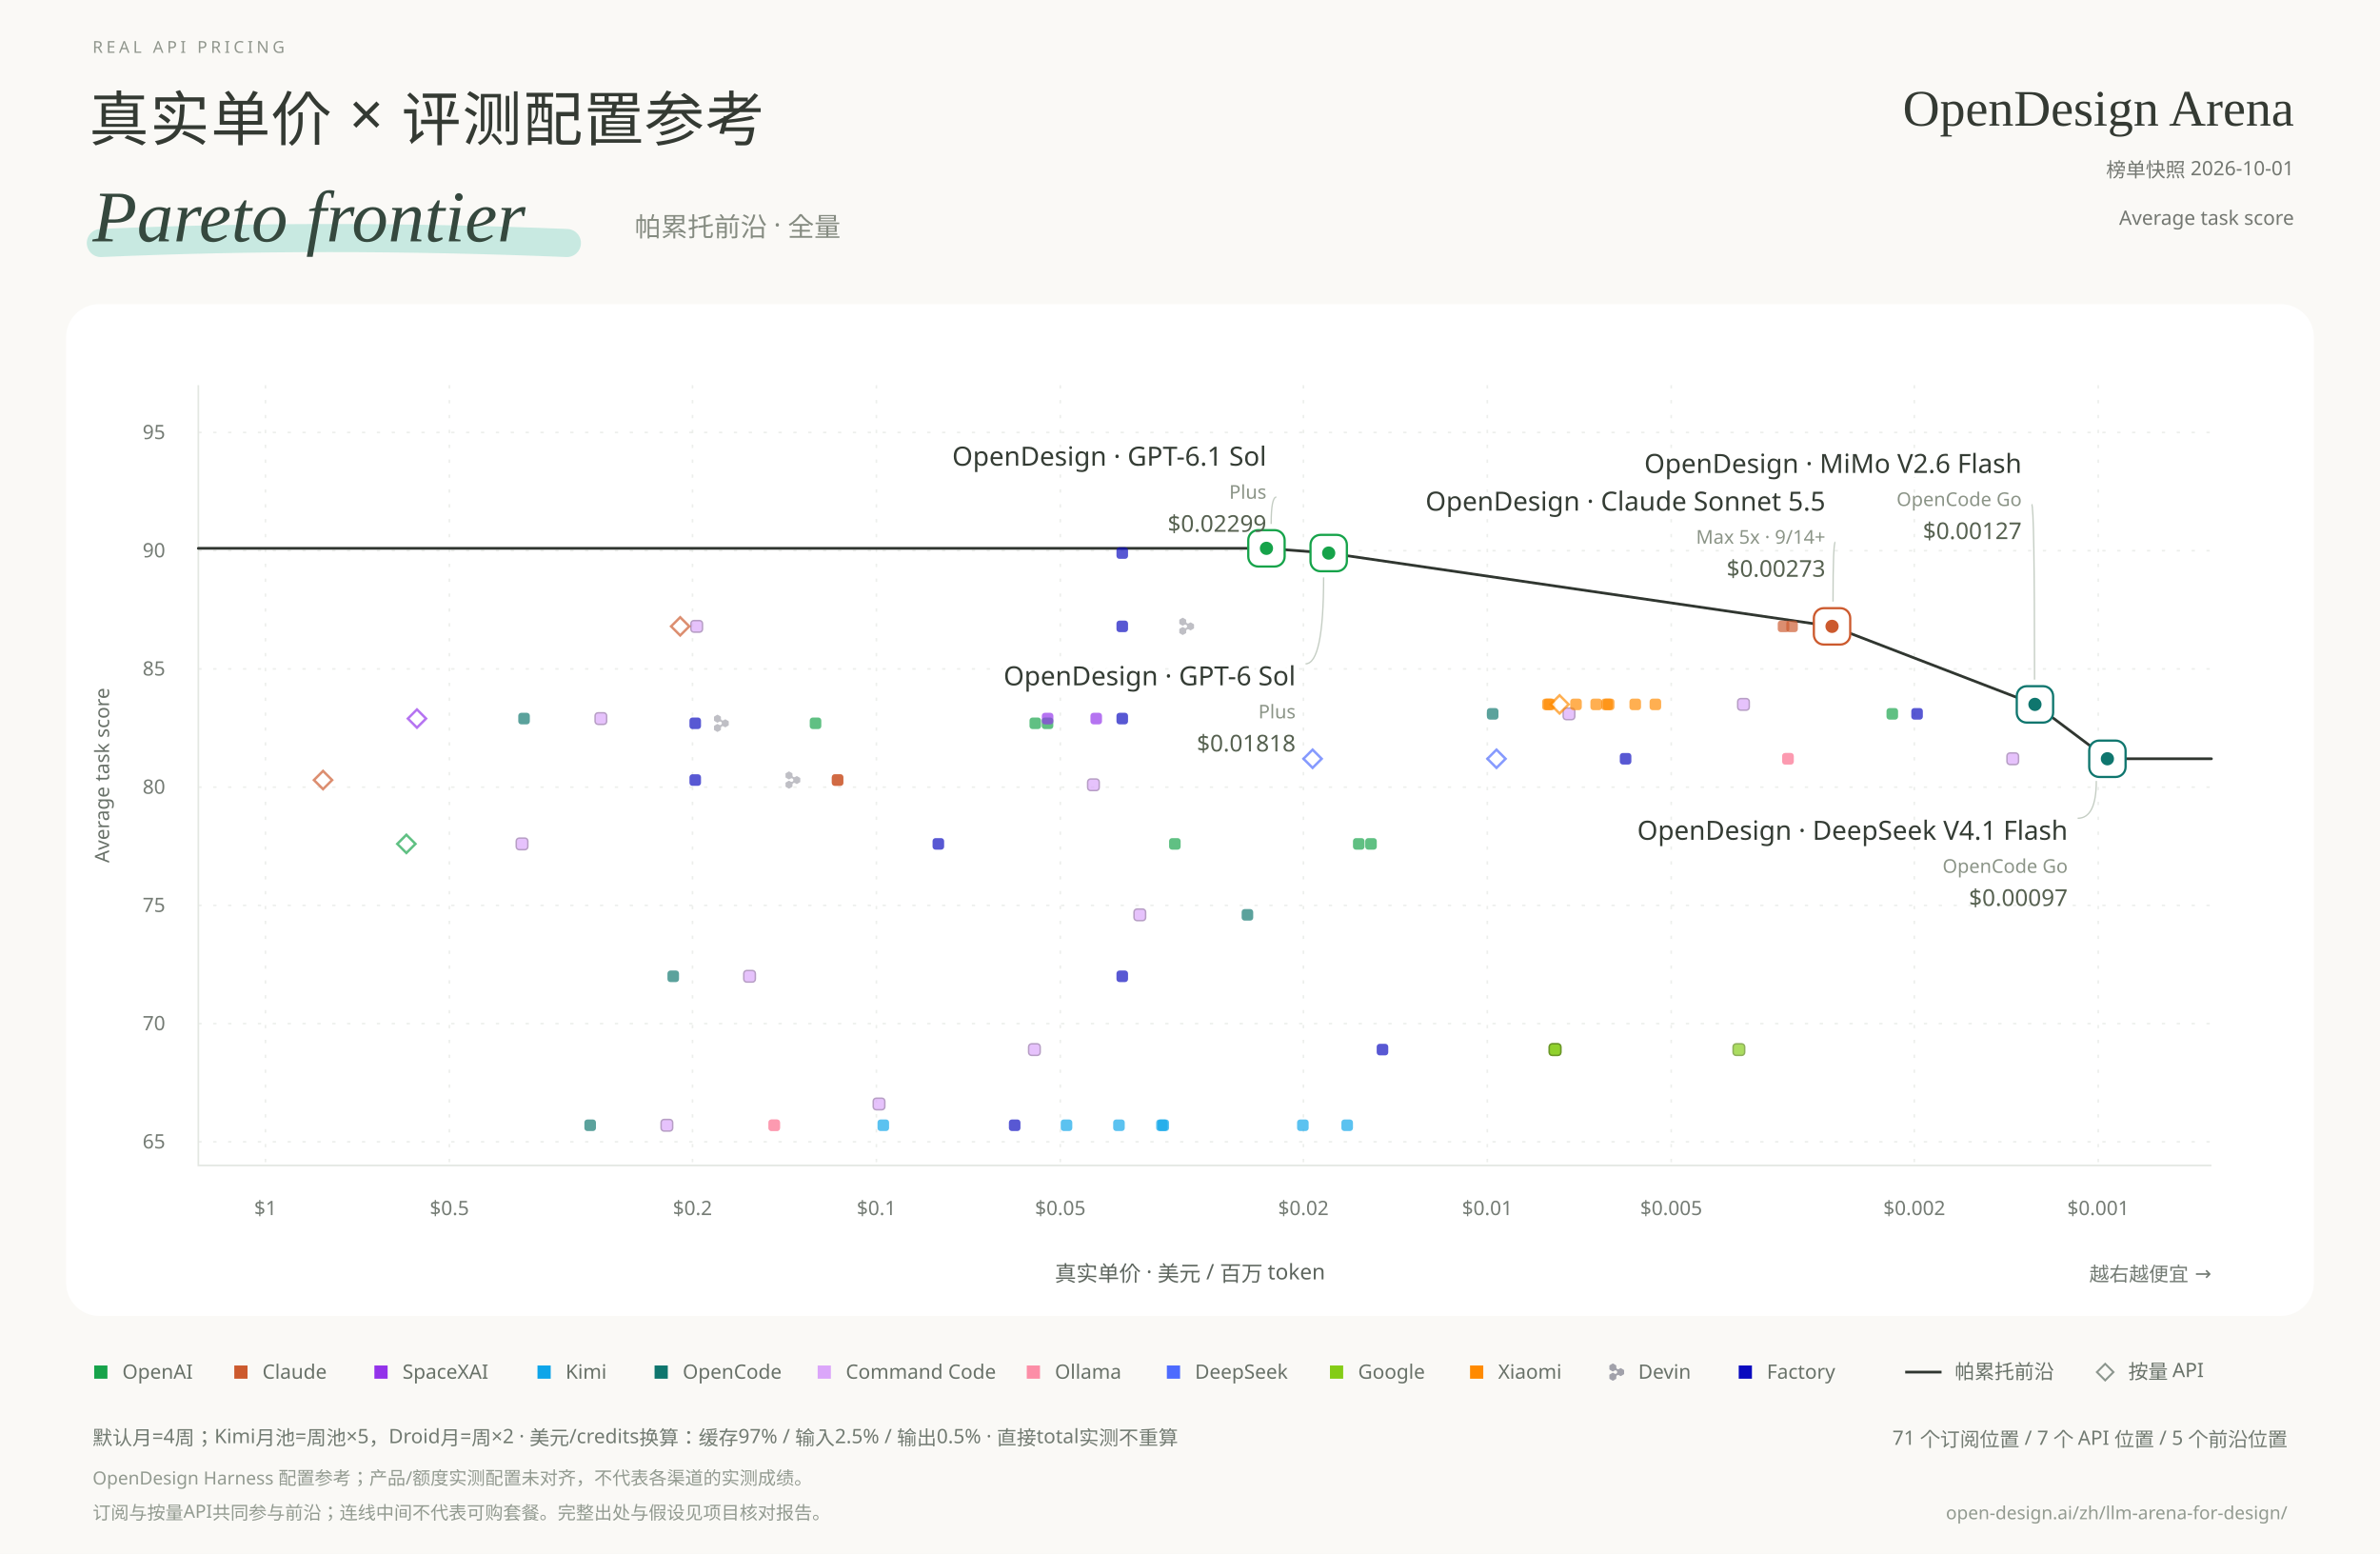
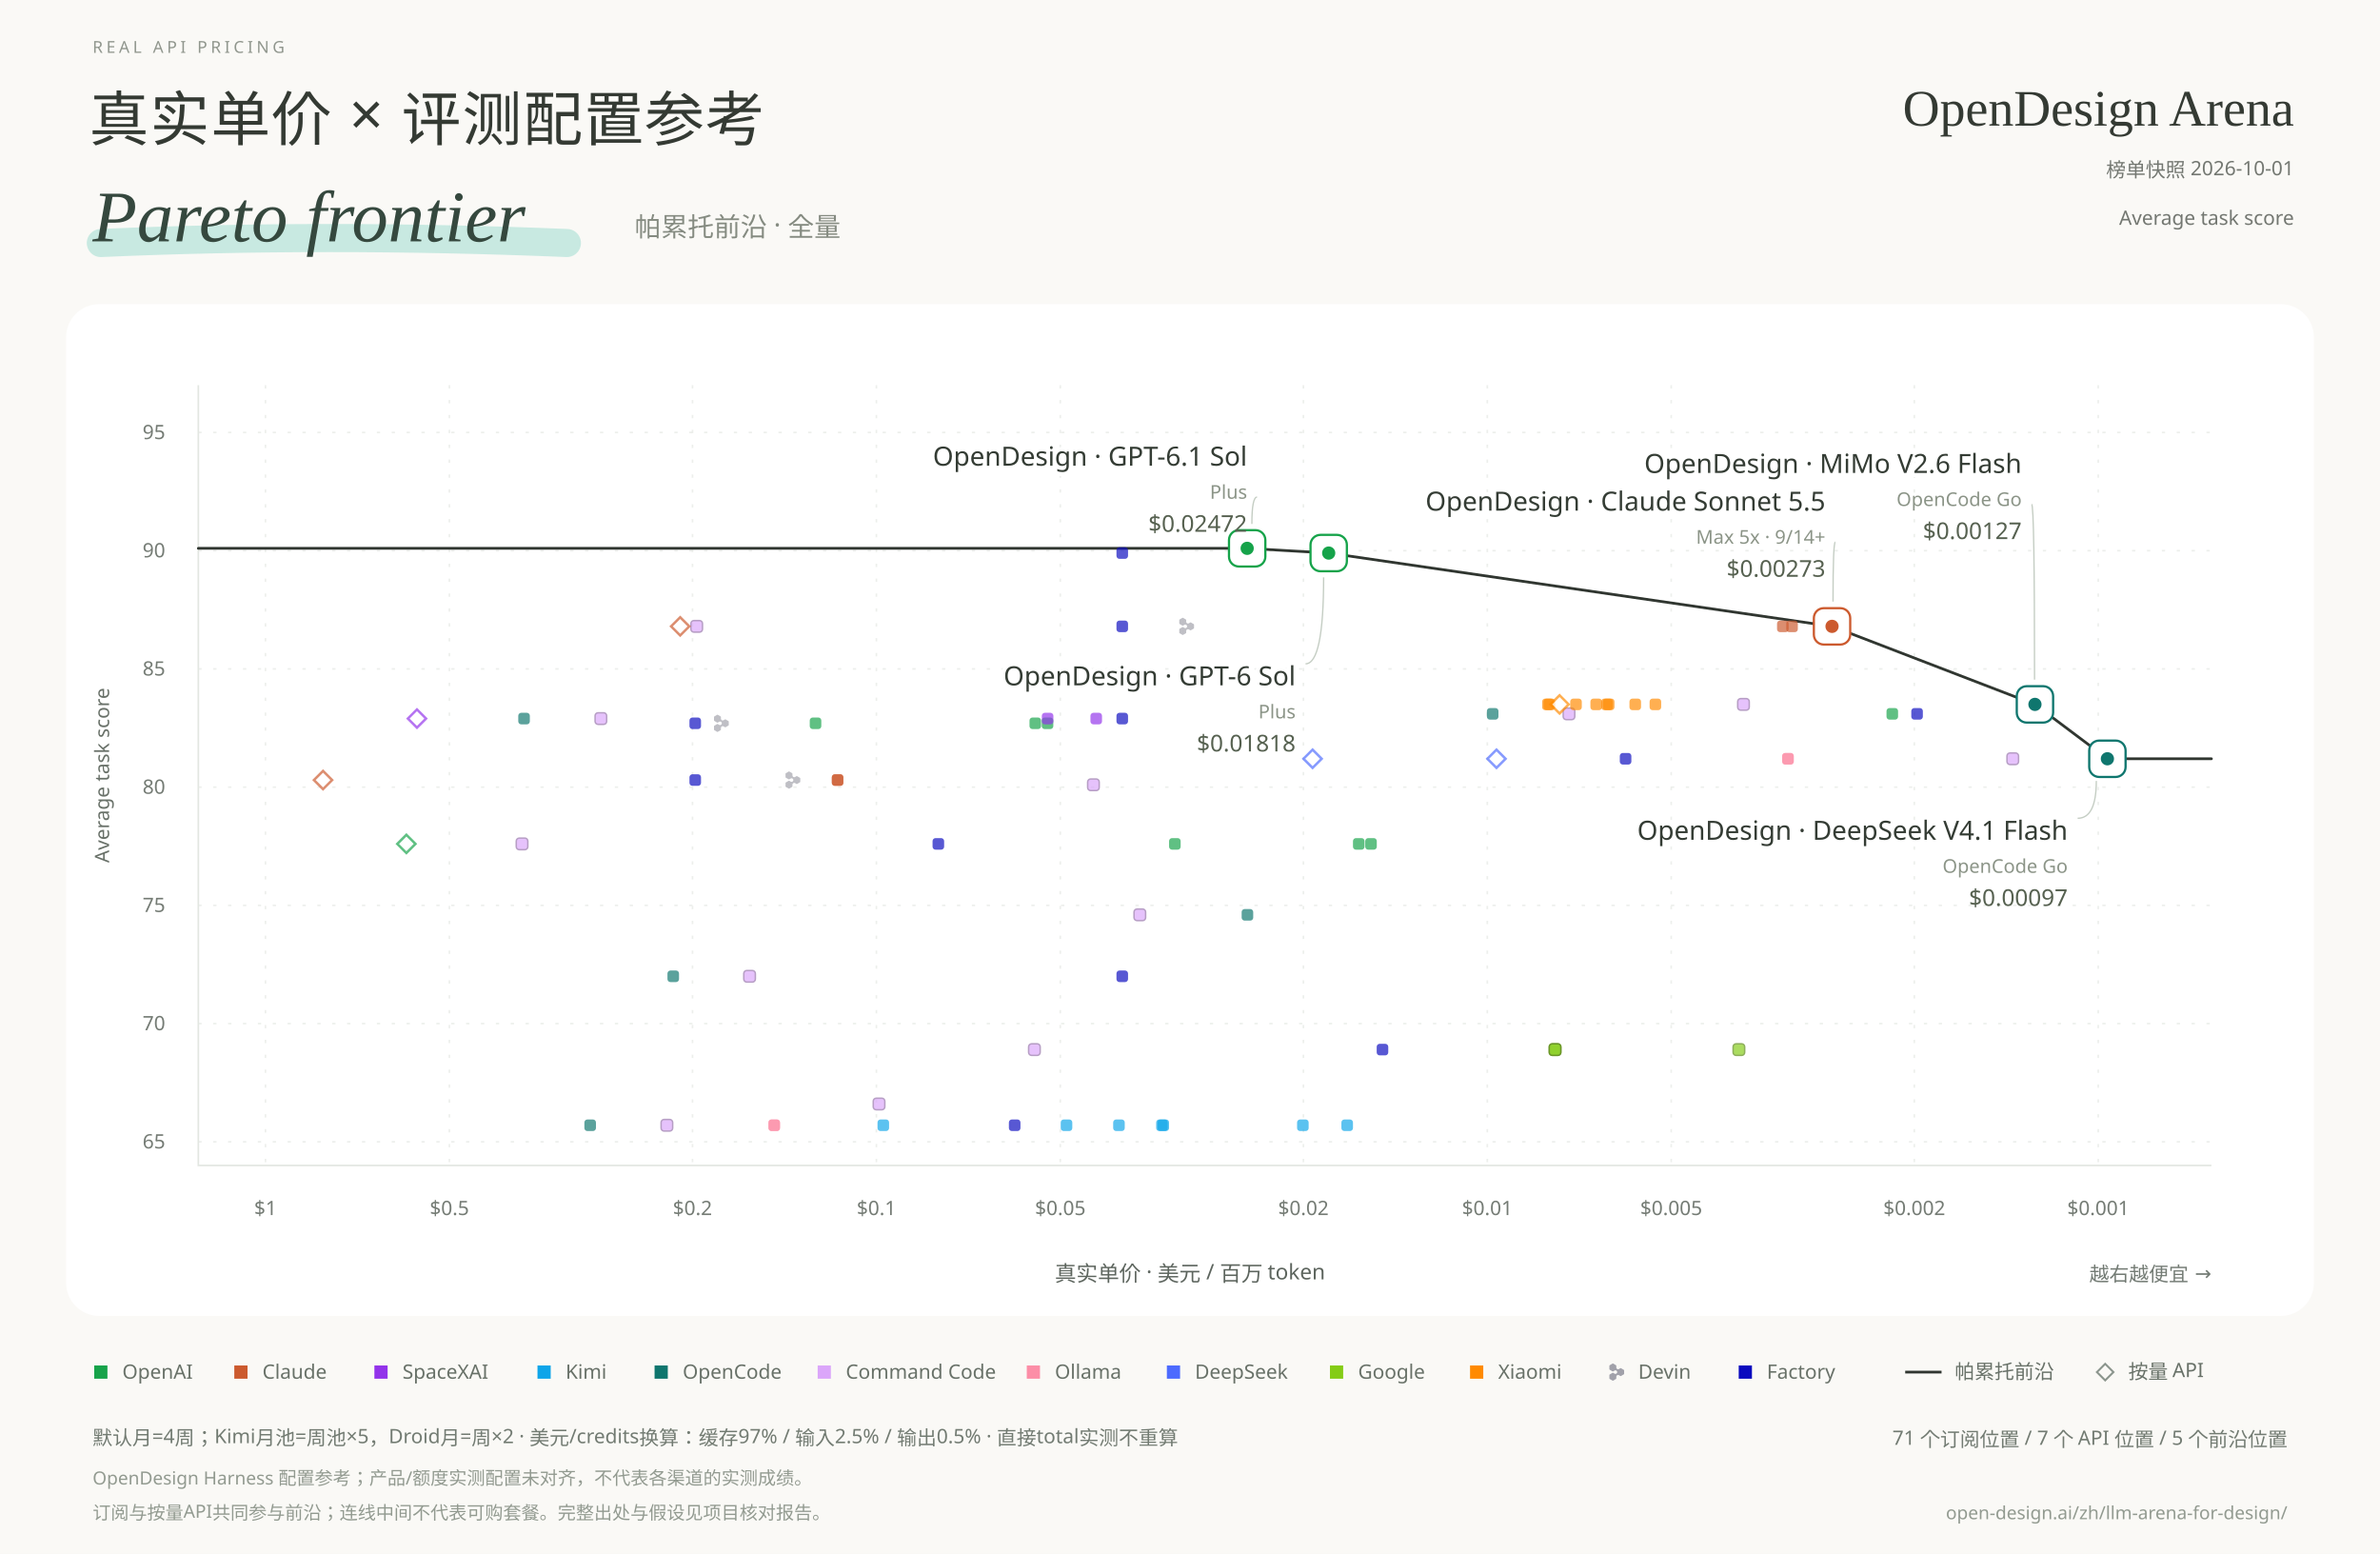
<svg xmlns="http://www.w3.org/2000/svg" width="1440" height="940" viewBox="0 0 1440 940" role="img" aria-labelledby="title desc">
  <style>text{font-family:"Microsoft YaHei","Segoe UI",sans-serif} .serif{font-family:"Times New Roman",serif} .number{font-family:"Segoe UI",sans-serif;font-variant-numeric:tabular-nums} .label-name{paint-order:stroke;stroke:#fff;stroke-width:5px;stroke-linejoin:round} .point:hover{opacity:1}</style>
  <rect width="1440" height="940" fill="#FAF9F6" />
  <text x="56.000" y="32.000" font-size="10" fill="#90968D" text-anchor="start" font-weight="400" letter-spacing="2.1">REAL API PRICING</text>
  <text x="54.000" y="85.000" font-size="36" fill="#343A33" text-anchor="start" font-weight="300" letter-spacing=".8">真实单价 × 评测配置参考</text>
  <path d="M61 147 Q197 141 343 147" stroke="#9FDDD0" stroke-width="17" stroke-linecap="round" opacity=".55" fill="none" />
  <text x="56.000" y="146.000" font-size="44" fill="#35483E" text-anchor="start" font-weight="400" class="serif" font-style="italic">Pareto frontier</text>
  <text x="384.000" y="143.000" font-size="16" fill="#858B81" text-anchor="start" font-weight="300">帕累托前沿 · 全量</text>
  <text x="1388.000" y="76.000" font-size="31" fill="#343A33" text-anchor="end" font-weight="400" class="serif">OpenDesign Arena</text>
  <text x="1388.000" y="107.000" font-size="12" fill="#737771" text-anchor="end" font-weight="400">榜单快照  2026-10-01</text>
  <text x="1388.000" y="136.000" font-size="12" fill="#737771" text-anchor="end" font-weight="400">Average task score</text>
  <rect x="40" y="184" width="1360" height="612" rx="20" fill="#FFFFFF" />
  <path d="M1269.513 233V705" stroke="#E8EBE7" stroke-dasharray="2 7" opacity=".8" />
  <text x="1269.513" y="735.000" font-size="12" fill="#747B74" text-anchor="middle" font-weight="400" class="number">$0.001</text>
  <path d="M1158.244 233V705" stroke="#E8EBE7" stroke-dasharray="2 7" opacity=".8" />
  <text x="1158.244" y="735.000" font-size="12" fill="#747B74" text-anchor="middle" font-weight="400" class="number">$0.002</text>
  <path d="M1011.154 233V705" stroke="#E8EBE7" stroke-dasharray="2 7" opacity=".8" />
  <text x="1011.154" y="735.000" font-size="12" fill="#747B74" text-anchor="middle" font-weight="400" class="number">$0.005</text>
  <path d="M899.885 233V705" stroke="#E8EBE7" stroke-dasharray="2 7" opacity=".8" />
  <text x="899.885" y="735.000" font-size="12" fill="#747B74" text-anchor="middle" font-weight="400" class="number">$0.01</text>
  <path d="M788.615 233V705" stroke="#E8EBE7" stroke-dasharray="2 7" opacity=".8" />
  <text x="788.615" y="735.000" font-size="12" fill="#747B74" text-anchor="middle" font-weight="400" class="number">$0.02</text>
  <path d="M641.526 233V705" stroke="#E8EBE7" stroke-dasharray="2 7" opacity=".8" />
  <text x="641.526" y="735.000" font-size="12" fill="#747B74" text-anchor="middle" font-weight="400" class="number">$0.05</text>
  <path d="M530.256 233V705" stroke="#E8EBE7" stroke-dasharray="2 7" opacity=".8" />
  <text x="530.256" y="735.000" font-size="12" fill="#747B74" text-anchor="middle" font-weight="400" class="number">$0.1</text>
  <path d="M418.987 233V705" stroke="#E8EBE7" stroke-dasharray="2 7" opacity=".8" />
  <text x="418.987" y="735.000" font-size="12" fill="#747B74" text-anchor="middle" font-weight="400" class="number">$0.2</text>
  <path d="M271.897 233V705" stroke="#E8EBE7" stroke-dasharray="2 7" opacity=".8" />
  <text x="271.897" y="735.000" font-size="12" fill="#747B74" text-anchor="middle" font-weight="400" class="number">$0.5</text>
  <path d="M160.628 233V705" stroke="#E8EBE7" stroke-dasharray="2 7" opacity=".8" />
  <text x="160.628" y="735.000" font-size="12" fill="#747B74" text-anchor="middle" font-weight="400" class="number">$1</text>
  <path d="M120 690.697H1338" stroke="#E8EBE7" stroke-dasharray="2 7" opacity=".8" />
  <text x="100.000" y="694.697" font-size="12" fill="#747B74" text-anchor="end" font-weight="400" class="number">65</text>
  <path d="M120 619.182H1338" stroke="#E8EBE7" stroke-dasharray="2 7" opacity=".8" />
  <text x="100.000" y="623.182" font-size="12" fill="#747B74" text-anchor="end" font-weight="400" class="number">70</text>
  <path d="M120 547.667H1338" stroke="#E8EBE7" stroke-dasharray="2 7" opacity=".8" />
  <text x="100.000" y="551.667" font-size="12" fill="#747B74" text-anchor="end" font-weight="400" class="number">75</text>
  <path d="M120 476.152H1338" stroke="#E8EBE7" stroke-dasharray="2 7" opacity=".8" />
  <text x="100.000" y="480.152" font-size="12" fill="#747B74" text-anchor="end" font-weight="400" class="number">80</text>
  <path d="M120 404.636H1338" stroke="#E8EBE7" stroke-dasharray="2 7" opacity=".8" />
  <text x="100.000" y="408.636" font-size="12" fill="#747B74" text-anchor="end" font-weight="400" class="number">85</text>
  <path d="M120 333.121H1338" stroke="#E8EBE7" stroke-dasharray="2 7" opacity=".8" />
  <text x="100.000" y="337.121" font-size="12" fill="#747B74" text-anchor="end" font-weight="400" class="number">90</text>
  <path d="M120 261.606H1338" stroke="#E8EBE7" stroke-dasharray="2 7" opacity=".8" />
  <text x="100.000" y="265.606" font-size="12" fill="#747B74" text-anchor="end" font-weight="400" class="number">95</text>
  <path d="M120 233V705H1338" fill="none" stroke="#E3E7E2" />
  <text x="66.000" y="469.000" font-size="12" fill="#697169" text-anchor="middle" font-weight="400" transform="rotate(-90 66 469.0)">Average task score</text>
  <text x="720.000" y="775.000" font-size="13" fill="#5D655E" text-anchor="middle" font-weight="400">真实单价 · 美元 / 百万 token</text>
  <text x="1338.000" y="775.000" font-size="12" fill="#737B74" text-anchor="end" font-weight="400">越右越便宜 →</text>
-   <path id="frontier" d="M120.000,331.691 L766.260,331.691 L803.915,334.552 L1108.461,378.891 L1231.230,426.091 L1275.066,458.988 L1338.000,458.988" fill="none" stroke="#303630" stroke-width="1.65" stroke-linecap="round" stroke-linejoin="round" />
+   <path id="frontier" d="M120.000,331.691 L754.591,331.691 L803.915,334.552 L1108.461,378.891 L1231.230,426.091 L1275.066,458.988 L1338.000,458.988" fill="none" stroke="#303630" stroke-width="1.65" stroke-linecap="round" stroke-linejoin="round" />
  <g class="point" data-billing="subscription" data-frontier="false" data-price="0.032467532" data-score="77.6" data-x="710.839" data-y="510.479" transform="translate(710.839 510.479)">
    <rect x="-3.5" y="-3.5" width="7" height="7" rx="1.8" fill="#16A34A" opacity=".68" />
  </g>
  <g class="point" data-billing="subscription" data-frontier="false" data-price="0.016233766" data-score="77.6" data-x="822.108" data-y="510.479" transform="translate(822.108 510.479)">
    <rect x="-3.5" y="-3.5" width="7" height="7" rx="1.8" fill="#16A34A" opacity=".68" />
  </g>
  <g class="point" data-billing="subscription" data-frontier="false" data-price="0.015501473" data-score="77.6" data-x="829.517" data-y="510.479" transform="translate(829.517 510.479)">
    <rect x="-3.5" y="-3.5" width="7" height="7" rx="1.8" fill="#16A34A" opacity=".68" />
  </g>
  <g class="point" data-billing="subscription" data-frontier="false" data-price="0.12578616" data-score="82.7" data-x="493.429" data-y="437.533" transform="translate(493.429 437.533)">
    <rect x="-3.5" y="-3.5" width="7" height="7" rx="1.8" fill="#16A34A" opacity=".68" />
  </g>
  <g class="point" data-billing="subscription" data-frontier="true" data-price="0.018181818" data-score="89.9" data-x="803.915" data-y="334.552" transform="translate(803.915 334.552)">
    <rect x="-11" y="-11" width="22" height="22" rx="6" fill="#FFF" stroke="#16A34A" stroke-width="1.35" />
    <circle r="4" fill="#16A34A" />
  </g>
  <g class="point" data-billing="subscription" data-frontier="false" data-price="0.0021732044" data-score="83.1" data-x="1144.911" data-y="431.812" transform="translate(1144.911 431.812)">
    <rect x="-3.5" y="-3.5" width="7" height="7" rx="1.8" fill="#16A34A" opacity=".68" />
  </g>
-   <g class="point" data-billing="subscription" data-frontier="true" data-price="0.022988506" data-score="90.1" data-x="766.260" data-y="331.691" transform="translate(766.260 331.691)">
+   <g class="point" data-billing="subscription" data-frontier="true" data-price="0.024721879" data-score="90.1" data-x="754.591" data-y="331.691" transform="translate(754.591 331.691)">
    <rect x="-11" y="-11" width="22" height="22" rx="6" fill="#FFF" stroke="#16A34A" stroke-width="1.35" />
    <circle r="4" fill="#16A34A" />
  </g>
  <g class="point" data-billing="subscription" data-frontier="false" data-price="0.052465897" data-score="82.7" data-x="633.798" data-y="437.533" transform="translate(633.798 437.533)">
    <rect x="-3.5" y="-3.5" width="7" height="7" rx="1.8" fill="#16A34A" opacity=".68" />
  </g>
  <g class="point" data-billing="subscription" data-frontier="false" data-price="0.1793722" data-score="82.7" data-x="436.461" data-y="437.533" transform="translate(436.461 437.533)">
    <path transform="translate(-4.46 -5.23) scale(0.091)" d="M0 38.652V14.835C7.06768e-06 13.788 0.546 12.821 1.431 12.298L21.581 0.393C22.467 -0.131 23.558 -0.131 24.444 0.393L44.594 12.298C45.48 12.821 46.025 13.788 46.025 14.835V26.998C46.114 31.04 48.201 34.938 51.872 37.108C55.544 39.277 59.886 39.178 63.351 37.235L73.644 31.153C74.53 30.63 75.621 30.63 76.507 31.153L96.657 43.058C97.543 43.582 98.088 44.549 98.088 45.596V69.406C98.088 70.453 97.543 71.42 96.657 71.943L76.507 83.849C75.621 84.372 74.53 84.372 73.644 83.849L63.434 77.816C59.956 75.828 55.574 75.71 51.873 77.896C48.202 80.065 46.115 83.963 46.026 88.005V100.165C46.026 101.212 45.48 102.179 44.595 102.702L24.445 114.607C23.559 115.131 22.468 115.131 21.582 114.607L1.432 102.702C0.547 102.179 0.001 101.212 0.001 100.165V76.355C0.001 75.308 0.547 74.341 1.432 73.817L21.582 61.912C22.468 61.389 23.559 61.389 24.445 61.912L34.762 68.008C38.222 69.937 42.553 70.031 46.215 67.867C49.916 65.68 52.006 61.737 52.063 57.66C51.975 53.619 49.887 49.303 46.216 47.133C42.545 44.964 38.202 45.063 34.737 47.006L24.397 53.15C23.507 53.679 22.409 53.678 21.52 53.149L1.423 41.184C0.542 40.66 -7.06754e-06 39.695 0 38.652Z" fill="#A1A1AA" opacity="0.68" />
  </g>
  <g class="point" data-billing="subscription" data-frontier="false" data-price="0.031055901" data-score="86.8" data-x="717.974" data-y="378.891" transform="translate(717.974 378.891)">
    <path transform="translate(-4.46 -5.23) scale(0.091)" d="M0 38.652V14.835C7.06768e-06 13.788 0.546 12.821 1.431 12.298L21.581 0.393C22.467 -0.131 23.558 -0.131 24.444 0.393L44.594 12.298C45.48 12.821 46.025 13.788 46.025 14.835V26.998C46.114 31.04 48.201 34.938 51.872 37.108C55.544 39.277 59.886 39.178 63.351 37.235L73.644 31.153C74.53 30.63 75.621 30.63 76.507 31.153L96.657 43.058C97.543 43.582 98.088 44.549 98.088 45.596V69.406C98.088 70.453 97.543 71.42 96.657 71.943L76.507 83.849C75.621 84.372 74.53 84.372 73.644 83.849L63.434 77.816C59.956 75.828 55.574 75.71 51.873 77.896C48.202 80.065 46.115 83.963 46.026 88.005V100.165C46.026 101.212 45.48 102.179 44.595 102.702L24.445 114.607C23.559 115.131 22.468 115.131 21.582 114.607L1.432 102.702C0.547 102.179 0.001 101.212 0.001 100.165V76.355C0.001 75.308 0.547 74.341 1.432 73.817L21.582 61.912C22.468 61.389 23.559 61.389 24.445 61.912L34.762 68.008C38.222 69.937 42.553 70.031 46.215 67.867C49.916 65.68 52.006 61.737 52.063 57.66C51.975 53.619 49.887 49.303 46.216 47.133C42.545 44.964 38.202 45.063 34.737 47.006L24.397 53.15C23.507 53.679 22.409 53.678 21.52 53.149L1.423 41.184C0.542 40.66 -7.06754e-06 39.695 0 38.652Z" fill="#A1A1AA" opacity="0.68" />
  </g>
  <g class="point" data-billing="subscription" data-frontier="false" data-price="0.1369863" data-score="80.3" data-x="479.737" data-y="471.861" transform="translate(479.737 471.861)">
    <path transform="translate(-4.46 -5.23) scale(0.091)" d="M0 38.652V14.835C7.06768e-06 13.788 0.546 12.821 1.431 12.298L21.581 0.393C22.467 -0.131 23.558 -0.131 24.444 0.393L44.594 12.298C45.48 12.821 46.025 13.788 46.025 14.835V26.998C46.114 31.04 48.201 34.938 51.872 37.108C55.544 39.277 59.886 39.178 63.351 37.235L73.644 31.153C74.53 30.63 75.621 30.63 76.507 31.153L96.657 43.058C97.543 43.582 98.088 44.549 98.088 45.596V69.406C98.088 70.453 97.543 71.42 96.657 71.943L76.507 83.849C75.621 84.372 74.53 84.372 73.644 83.849L63.434 77.816C59.956 75.828 55.574 75.71 51.873 77.896C48.202 80.065 46.115 83.963 46.026 88.005V100.165C46.026 101.212 45.48 102.179 44.595 102.702L24.445 114.607C23.559 115.131 22.468 115.131 21.582 114.607L1.432 102.702C0.547 102.179 0.001 101.212 0.001 100.165V76.355C0.001 75.308 0.547 74.341 1.432 73.817L21.582 61.912C22.468 61.389 23.559 61.389 24.445 61.912L34.762 68.008C38.222 69.937 42.553 70.031 46.215 67.867C49.916 65.68 52.006 61.737 52.063 57.66C51.975 53.619 49.887 49.303 46.216 47.133C42.545 44.964 38.202 45.063 34.737 47.006L24.397 53.15C23.507 53.679 22.409 53.678 21.52 53.149L1.423 41.184C0.542 40.66 -7.06754e-06 39.695 0 38.652Z" fill="#A1A1AA" opacity="0.68" />
  </g>
  <g class="point" data-billing="subscription" data-frontier="false" data-price="0.0077450601" data-score="68.9" data-x="940.904" data-y="634.915" transform="translate(940.904 634.915)">
    <rect x="-3.5" y="-3.5" width="7" height="7" rx="1.8" fill="#84CC16" opacity=".68" stroke="#5A8B0F" stroke-width=".9" />
  </g>
  <g class="point" data-billing="subscription" data-frontier="false" data-price="0.0077481596" data-score="68.9" data-x="940.840" data-y="634.915" transform="translate(940.840 634.915)">
    <rect x="-3.5" y="-3.5" width="7" height="7" rx="1.8" fill="#84CC16" opacity=".68" stroke="#5A8B0F" stroke-width=".9" />
  </g>
  <g class="point" data-billing="subscription" data-frontier="false" data-price="0.0038742735" data-score="68.9" data-x="1052.101" data-y="634.915" transform="translate(1052.101 634.915)">
    <rect x="-3.5" y="-3.5" width="7" height="7" rx="1.8" fill="#84CC16" opacity=".68" stroke="#5A8B0F" stroke-width=".9" />
  </g>
  <g class="point" data-billing="subscription" data-frontier="false" data-price="0.11574074" data-score="80.3" data-x="506.790" data-y="471.861" transform="translate(506.790 471.861)">
    <rect x="-3.5" y="-3.5" width="7" height="7" rx="1.8" fill="#CC5A2E" opacity=".68" />
  </g>
  <g class="point" data-billing="subscription" data-frontier="false" data-price="0.052447552" data-score="82.9" data-x="633.854" data-y="434.673" transform="translate(633.854 434.673)">
    <rect x="-3.5" y="-3.5" width="7" height="7" rx="1.8" fill="#9333EA" opacity=".68" />
  </g>
  <g class="point" data-billing="subscription" data-frontier="false" data-price="0.043668122" data-score="82.9" data-x="663.262" data-y="434.673" transform="translate(663.262 434.673)">
    <rect x="-3.5" y="-3.5" width="7" height="7" rx="1.8" fill="#9333EA" opacity=".68" />
  </g>
  <g class="point" data-billing="subscription" data-frontier="false" data-price="0.02004111" data-score="65.7" data-x="788.286" data-y="680.685" transform="translate(788.286 680.685)">
    <rect x="-3.5" y="-3.5" width="7" height="7" rx="1.8" fill="#0EA5E9" opacity=".68" />
  </g>
  <g class="point" data-billing="subscription" data-frontier="false" data-price="0.048843188" data-score="65.7" data-x="645.283" data-y="680.685" transform="translate(645.283 680.685)">
    <rect x="-3.5" y="-3.5" width="7" height="7" rx="1.8" fill="#0EA5E9" opacity=".68" />
  </g>
  <g class="point" data-billing="subscription" data-frontier="false" data-price="0.016957862" data-score="65.7" data-x="815.103" data-y="680.685" transform="translate(815.103 680.685)">
    <rect x="-3.5" y="-3.5" width="7" height="7" rx="1.8" fill="#0EA5E9" opacity=".68" />
  </g>
  <g class="point" data-billing="subscription" data-frontier="false" data-price="0.097435897" data-score="65.7" data-x="534.426" data-y="680.685" transform="translate(534.426 680.685)">
    <rect x="-3.5" y="-3.5" width="7" height="7" rx="1.8" fill="#0EA5E9" opacity=".68" />
  </g>
  <g class="point" data-billing="subscription" data-frontier="false" data-price="0.04008222" data-score="65.7" data-x="677.017" data-y="680.685" transform="translate(677.017 680.685)">
    <rect x="-3.5" y="-3.5" width="7" height="7" rx="1.8" fill="#0EA5E9" opacity=".68" />
  </g>
  <g class="point" data-billing="subscription" data-frontier="false" data-price="0.033915725" data-score="65.7" data-x="703.833" data-y="680.685" transform="translate(703.833 680.685)">
    <rect x="-3.5" y="-3.5" width="7" height="7" rx="1.8" fill="#0EA5E9" opacity=".68" />
  </g>
  <g class="point" data-billing="subscription" data-frontier="false" data-price="0.034087016" data-score="65.7" data-x="703.025" data-y="680.685" transform="translate(703.025 680.685)">
    <rect x="-3.5" y="-3.5" width="7" height="7" rx="1.8" fill="#0EA5E9" opacity=".68" />
  </g>
  <g class="point" data-billing="subscription" data-frontier="false" data-price="0.37735849" data-score="82.9" data-x="317.072" data-y="434.673" transform="translate(317.072 434.673)">
    <rect x="-3.5" y="-3.5" width="7" height="7" rx="1.8" fill="#0F766E" opacity=".68" />
  </g>
  <g class="point" data-billing="subscription" data-frontier="false" data-price="0.0098000784" data-score="83.1" data-x="903.127" data-y="431.812" transform="translate(903.127 431.812)">
    <rect x="-3.5" y="-3.5" width="7" height="7" rx="1.8" fill="#0F766E" opacity=".68" />
  </g>
  <g class="point" data-billing="subscription" data-frontier="false" data-price="0.29411765" data-score="65.7" data-x="357.078" data-y="680.685" transform="translate(357.078 680.685)">
    <rect x="-3.5" y="-3.5" width="7" height="7" rx="1.8" fill="#0F766E" opacity=".68" />
  </g>
  <g class="point" data-billing="subscription" data-frontier="true" data-price="0.0012693255" data-score="83.5" data-x="1231.230" data-y="426.091" transform="translate(1231.230 426.091)">
    <rect x="-11" y="-11" width="22" height="22" rx="6" fill="#FFF" stroke="#0F766E" stroke-width="1.35" />
    <circle r="4" fill="#0F766E" />
  </g>
  <g class="point" data-billing="subscription" data-frontier="false" data-price="0.21505376" data-score="72" data-x="407.338" data-y="590.576" transform="translate(407.338 590.576)">
    <rect x="-3.5" y="-3.5" width="7" height="7" rx="1.8" fill="#0F766E" opacity=".68" />
  </g>
  <g class="point" data-billing="subscription" data-frontier="true" data-price="0.00096599691" data-score="81.2" data-x="1275.066" data-y="458.988" transform="translate(1275.066 458.988)">
    <rect x="-11" y="-11" width="22" height="22" rx="6" fill="#FFF" stroke="#0F766E" stroke-width="1.35" />
    <circle r="4" fill="#0F766E" />
  </g>
  <g class="point" data-billing="subscription" data-frontier="false" data-price="0.024697456" data-score="74.6" data-x="754.749" data-y="553.388" transform="translate(754.749 553.388)">
    <rect x="-3.5" y="-3.5" width="7" height="7" rx="1.8" fill="#0F766E" opacity=".68" />
  </g>
  <g class="point" data-billing="subscription" data-frontier="false" data-price="0.38022814" data-score="77.6" data-x="315.856" data-y="510.479" transform="translate(315.856 510.479)">
    <rect x="-3.5" y="-3.5" width="7" height="7" rx="1.8" fill="#DBA6FA" opacity=".68" stroke="#9571AA" stroke-width=".9" />
  </g>
  <g class="point" data-billing="subscription" data-frontier="false" data-price="0.0013799956" data-score="81.2" data-x="1217.810" data-y="458.988" transform="translate(1217.810 458.988)">
    <rect x="-3.5" y="-3.5" width="7" height="7" rx="1.8" fill="#DBA6FA" opacity=".68" stroke="#9571AA" stroke-width=".9" />
  </g>
  <g class="point" data-billing="subscription" data-frontier="false" data-price="0.055126792" data-score="68.9" data-x="625.856" data-y="634.915" transform="translate(625.856 634.915)">
    <rect x="-3.5" y="-3.5" width="7" height="7" rx="1.8" fill="#DBA6FA" opacity=".68" stroke="#9571AA" stroke-width=".9" />
  </g>
  <g class="point" data-billing="subscription" data-frontier="false" data-price="0.16129032" data-score="72" data-x="453.518" data-y="590.576" transform="translate(453.518 590.576)">
    <rect x="-3.5" y="-3.5" width="7" height="7" rx="1.8" fill="#DBA6FA" opacity=".68" stroke="#9571AA" stroke-width=".9" />
  </g>
  <g class="point" data-billing="subscription" data-frontier="false" data-price="0.28248588" data-score="82.9" data-x="363.555" data-y="434.673" transform="translate(363.555 434.673)">
    <rect x="-3.5" y="-3.5" width="7" height="7" rx="1.8" fill="#DBA6FA" opacity=".68" stroke="#9571AA" stroke-width=".9" />
  </g>
  <g class="point" data-billing="subscription" data-frontier="false" data-price="0.0073502389" data-score="83.1" data-x="949.303" data-y="431.812" transform="translate(949.303 431.812)">
    <rect x="-3.5" y="-3.5" width="7" height="7" rx="1.8" fill="#DBA6FA" opacity=".68" stroke="#9571AA" stroke-width=".9" />
  </g>
  <g class="point" data-billing="subscription" data-frontier="false" data-price="0.03705076" data-score="74.6" data-x="689.641" data-y="553.388" transform="translate(689.641 553.388)">
    <rect x="-3.5" y="-3.5" width="7" height="7" rx="1.8" fill="#DBA6FA" opacity=".68" stroke="#9571AA" stroke-width=".9" />
  </g>
  <g class="point" data-billing="subscription" data-frontier="false" data-price="0.044130627" data-score="80.1" data-x="661.570" data-y="474.721" transform="translate(661.570 474.721)">
    <rect x="-3.5" y="-3.5" width="7" height="7" rx="1.8" fill="#DBA6FA" opacity=".68" stroke="#9571AA" stroke-width=".9" />
  </g>
  <g class="point" data-billing="subscription" data-frontier="false" data-price="0.099009901" data-score="66.6" data-x="531.854" data-y="667.812" transform="translate(531.854 667.812)">
    <rect x="-3.5" y="-3.5" width="7" height="7" rx="1.8" fill="#DBA6FA" opacity=".68" stroke="#9571AA" stroke-width=".9" />
  </g>
  <g class="point" data-billing="subscription" data-frontier="false" data-price="0.22026432" data-score="65.7" data-x="403.494" data-y="680.685" transform="translate(403.494 680.685)">
    <rect x="-3.5" y="-3.5" width="7" height="7" rx="1.8" fill="#DBA6FA" opacity=".68" stroke="#9571AA" stroke-width=".9" />
  </g>
  <g class="point" data-billing="subscription" data-frontier="false" data-price="0.0038079281" data-score="83.5" data-x="1054.874" data-y="426.091" transform="translate(1054.874 426.091)">
    <rect x="-3.5" y="-3.5" width="7" height="7" rx="1.8" fill="#DBA6FA" opacity=".68" stroke="#9571AA" stroke-width=".9" />
  </g>
  <g class="point" data-billing="subscription" data-frontier="false" data-price="0.19685039" data-score="86.8" data-x="421.535" data-y="378.891" transform="translate(421.535 378.891)">
    <rect x="-3.5" y="-3.5" width="7" height="7" rx="1.8" fill="#DBA6FA" opacity=".68" stroke="#9571AA" stroke-width=".9" />
  </g>
  <g class="point" data-billing="subscription" data-frontier="false" data-price="0.0032199897" data-score="81.2" data-x="1081.796" data-y="458.988" transform="translate(1081.796 458.988)">
    <rect x="-3.5" y="-3.5" width="7" height="7" rx="1.8" fill="#FC8EA7" opacity=".68" />
  </g>
  <g class="point" data-billing="subscription" data-frontier="false" data-price="0.14695077" data-score="65.7" data-x="468.465" data-y="680.685" transform="translate(468.465 680.685)">
    <rect x="-3.5" y="-3.5" width="7" height="7" rx="1.8" fill="#FC8EA7" opacity=".68" />
  </g>
  <g class="point" data-billing="subscription" data-frontier="false" data-price="0.0032200001" data-score="81.2" data-x="1081.795" data-y="458.988" transform="translate(1081.795 458.988)">
    <rect x="-3.5" y="-3.5" width="7" height="7" rx="1.8" fill="#FC8EA7" opacity=".68" />
  </g>
  <g class="point" data-billing="subscription" data-frontier="false" data-price="0.14699397" data-score="65.7" data-x="468.418" data-y="680.685" transform="translate(468.418 680.685)">
    <rect x="-3.5" y="-3.5" width="7" height="7" rx="1.8" fill="#FC8EA7" opacity=".68" />
  </g>
  <g class="point" data-billing="subscription" data-frontier="false" data-price="0.0079575597" data-score="83.5" data-x="936.559" data-y="426.091" transform="translate(936.559 426.091)">
    <rect x="-3.5" y="-3.5" width="7" height="7" rx="1.8" fill="#FF8A00" opacity=".68" />
  </g>
  <g class="point" data-billing="subscription" data-frontier="false" data-price="0.0063694268" data-score="83.5" data-x="972.295" data-y="426.091" transform="translate(972.295 426.091)">
    <rect x="-3.5" y="-3.5" width="7" height="7" rx="1.8" fill="#FF8A00" opacity=".68" />
  </g>
  <g class="point" data-billing="subscription" data-frontier="false" data-price="0.0079129575" data-score="83.5" data-x="937.462" data-y="426.091" transform="translate(937.462 426.091)">
    <rect x="-3.5" y="-3.5" width="7" height="7" rx="1.8" fill="#FF8A00" opacity=".68" />
  </g>
  <g class="point" data-billing="subscription" data-frontier="false" data-price="0.0063291139" data-score="83.5" data-x="973.314" data-y="426.091" transform="translate(973.314 426.091)">
    <rect x="-3.5" y="-3.5" width="7" height="7" rx="1.8" fill="#FF8A00" opacity=".68" />
  </g>
  <g class="point" data-billing="subscription" data-frontier="false" data-price="0.0071581961" data-score="83.5" data-x="953.553" data-y="426.091" transform="translate(953.553 426.091)">
    <rect x="-3.5" y="-3.5" width="7" height="7" rx="1.8" fill="#FF8A00" opacity=".68" />
  </g>
  <g class="point" data-billing="subscription" data-frontier="false" data-price="0.005726065" data-score="83.5" data-x="989.388" data-y="426.091" transform="translate(989.388 426.091)">
    <rect x="-3.5" y="-3.5" width="7" height="7" rx="1.8" fill="#FF8A00" opacity=".68" />
  </g>
  <g class="point" data-billing="subscription" data-frontier="false" data-price="0.0066339392" data-score="83.5" data-x="965.763" data-y="426.091" transform="translate(965.763 426.091)">
    <rect x="-3.5" y="-3.5" width="7" height="7" rx="1.8" fill="#FF8A00" opacity=".68" />
  </g>
  <g class="point" data-billing="subscription" data-frontier="false" data-price="0.0053072922" data-score="83.5" data-x="1001.579" data-y="426.091" transform="translate(1001.579 426.091)">
    <rect x="-3.5" y="-3.5" width="7" height="7" rx="1.8" fill="#FF8A00" opacity=".68" />
  </g>
  <g class="point" data-billing="subscription" data-frontier="false" data-price="0.11575414" data-score="80.3" data-x="506.771" data-y="471.861" transform="translate(506.771 471.861)">
    <rect x="-3.5" y="-3.5" width="7" height="7" rx="1.8" fill="#CC5A2E" opacity=".68" />
  </g>
-   <g class="point" data-billing="subscription" data-frontier="false" data-price="0.0032743942" data-score="86.8" data-x="1079.106" data-y="378.891" transform="translate(1079.106 378.891)">
+   <g class="point" data-billing="subscription" data-frontier="false" data-price="0.0032829941" data-score="86.8" data-x="1078.685" data-y="378.891" transform="translate(1078.685 378.891)">
    <rect x="-3.5" y="-3.5" width="7" height="7" rx="1.8" fill="#CC5A2E" opacity=".68" />
  </g>
  <g class="point" data-billing="subscription" data-frontier="false" data-price="0.0031707781" data-score="86.8" data-x="1084.268" data-y="378.891" transform="translate(1084.268 378.891)">
    <rect x="-3.5" y="-3.5" width="7" height="7" rx="1.8" fill="#CC5A2E" opacity=".68" />
  </g>
  <g class="point" data-billing="subscription" data-frontier="true" data-price="0.0027271736" data-score="86.8" data-x="1108.461" data-y="378.891" transform="translate(1108.461 378.891)">
    <rect x="-11" y="-11" width="22" height="22" rx="6" fill="#FFF" stroke="#CC5A2E" stroke-width="1.35" />
    <circle r="4" fill="#CC5A2E" />
  </g>
  <g class="point" data-billing="subscription" data-frontier="false" data-price="0.054945055" data-score="82.7" data-x="626.386" data-y="437.533" transform="translate(626.386 437.533)">
    <rect x="-3.5" y="-3.5" width="7" height="7" rx="1.8" fill="#16A34A" opacity=".68" />
  </g>
  <g class="point" data-billing="subscription" data-frontier="false" data-price="0.19794141" data-score="80.3" data-x="420.648" data-y="471.861" transform="translate(420.648 471.861)">
    <rect x="-3.5" y="-3.5" width="7" height="7" rx="1.8" fill="#0A0ABF" opacity=".68" />
  </g>
  <g class="point" data-billing="subscription" data-frontier="false" data-price="0.039588282" data-score="86.8" data-x="679.007" data-y="378.891" transform="translate(679.007 378.891)">
    <rect x="-3.5" y="-3.5" width="7" height="7" rx="1.8" fill="#0A0ABF" opacity=".68" />
  </g>
  <g class="point" data-billing="subscription" data-frontier="false" data-price="0.19794141" data-score="82.7" data-x="420.648" data-y="437.533" transform="translate(420.648 437.533)">
    <rect x="-3.5" y="-3.5" width="7" height="7" rx="1.8" fill="#0A0ABF" opacity=".68" />
  </g>
  <g class="point" data-billing="subscription" data-frontier="false" data-price="0.039588282" data-score="89.9" data-x="679.007" data-y="334.552" transform="translate(679.007 334.552)">
    <rect x="-3.5" y="-3.5" width="7" height="7" rx="1.8" fill="#0A0ABF" opacity=".68" />
  </g>
  <g class="point" data-billing="subscription" data-frontier="false" data-price="0.0019794141" data-score="83.1" data-x="1159.905" data-y="431.812" transform="translate(1159.905 431.812)">
    <rect x="-3.5" y="-3.5" width="7" height="7" rx="1.8" fill="#0A0ABF" opacity=".68" />
  </g>
  <g class="point" data-billing="subscription" data-frontier="false" data-price="0.079176564" data-score="77.6" data-x="567.738" data-y="510.479" transform="translate(567.738 510.479)">
    <rect x="-3.5" y="-3.5" width="7" height="7" rx="1.8" fill="#0A0ABF" opacity=".68" />
  </g>
  <g class="point" data-billing="subscription" data-frontier="false" data-price="0.014845606" data-score="68.9" data-x="836.457" data-y="634.915" transform="translate(836.457 634.915)">
    <rect x="-3.5" y="-3.5" width="7" height="7" rx="1.8" fill="#0A0ABF" opacity=".68" />
  </g>
  <g class="point" data-billing="subscription" data-frontier="false" data-price="0.039588282" data-score="82.9" data-x="679.007" data-y="434.673" transform="translate(679.007 434.673)">
    <rect x="-3.5" y="-3.5" width="7" height="7" rx="1.8" fill="#0A0ABF" opacity=".68" />
  </g>
  <g class="point" data-billing="subscription" data-frontier="false" data-price="0.059382423" data-score="65.7" data-x="613.919" data-y="680.685" transform="translate(613.919 680.685)">
    <rect x="-3.5" y="-3.5" width="7" height="7" rx="1.8" fill="#0A0ABF" opacity=".68" />
  </g>
  <g class="point" data-billing="subscription" data-frontier="false" data-price="0.039588282" data-score="72" data-x="679.007" data-y="590.576" transform="translate(679.007 590.576)">
    <rect x="-3.5" y="-3.5" width="7" height="7" rx="1.8" fill="#0A0ABF" opacity=".68" />
  </g>
  <g class="point" data-billing="subscription" data-frontier="false" data-price="0.0059382423" data-score="81.2" data-x="983.547" data-y="458.988" transform="translate(983.547 458.988)">
    <rect x="-3.5" y="-3.5" width="7" height="7" rx="1.8" fill="#0A0ABF" opacity=".68" />
  </g>
  <g class="point" data-billing="metered" data-frontier="false" data-price="0.00966" data-score="81.2" data-x="905.438" data-y="458.988" transform="translate(905.438 458.988)">
    <path d="M0 -5.5L5.5 0 0 5.5 -5.5 0Z" fill="white" stroke="#4D6BFE" stroke-width="1.5" opacity=".68" />
  </g>
  <g class="point" data-billing="metered" data-frontier="false" data-price="0.01932" data-score="81.2" data-x="794.168" data-y="458.988" transform="translate(794.168 458.988)">
    <path d="M0 -5.5L5.5 0 0 5.5 -5.5 0Z" fill="white" stroke="#4D6BFE" stroke-width="1.5" opacity=".68" />
  </g>
  <g class="point" data-billing="metered" data-frontier="false" data-price="0.588" data-score="77.6" data-x="245.873" data-y="510.479" transform="translate(245.873 510.479)">
    <path d="M0 -5.5L5.5 0 0 5.5 -5.5 0Z" fill="white" stroke="#16A34A" stroke-width="1.5" opacity=".68" />
  </g>
  <g class="point" data-billing="metered" data-frontier="false" data-price="0.565" data-score="82.9" data-x="252.278" data-y="434.673" transform="translate(252.278 434.673)">
    <path d="M0 -5.5L5.5 0 0 5.5 -5.5 0Z" fill="white" stroke="#9333EA" stroke-width="1.5" opacity=".68" />
  </g>
  <g class="point" data-billing="metered" data-frontier="false" data-price="0.007616" data-score="83.5" data-x="943.602" data-y="426.091" transform="translate(943.602 426.091)">
    <path d="M0 -5.5L5.5 0 0 5.5 -5.5 0Z" fill="white" stroke="#FF8A00" stroke-width="1.5" opacity=".68" />
  </g>
  <g class="point" data-billing="metered" data-frontier="false" data-price="0.805" data-score="80.3" data-x="195.449" data-y="471.861" transform="translate(195.449 471.861)">
    <path d="M0 -5.5L5.5 0 0 5.5 -5.5 0Z" fill="white" stroke="#CC5A2E" stroke-width="1.5" opacity=".68" />
  </g>
  <g class="point" data-billing="metered" data-frontier="false" data-price="0.2095" data-score="86.8" data-x="411.538" data-y="378.891" transform="translate(411.538 378.891)">
    <path d="M0 -5.5L5.5 0 0 5.5 -5.5 0Z" fill="white" stroke="#CC5A2E" stroke-width="1.5" opacity=".68" />
  </g>
  <g class="front-label" data-model="gpt-6.1-sol">
-     <path d="M769.110,316.964Q769.110,300.691 772.260,300.691" stroke="#C4CDC3" stroke-width=".8" fill="none" />
-     <text x="766.260" y="281.691" font-size="16" fill="#343C34" text-anchor="end" font-weight="400" class="label-name">OpenDesign · GPT-6.1 Sol</text>
-     <text x="766.260" y="301.691" font-size="11.5" fill="#8B9487" text-anchor="end" font-weight="400">Plus</text>
-     <text x="766.260" y="321.691" font-size="14" fill="#566150" text-anchor="end" font-weight="400" class="number">$0.02299</text>
+     <path d="M757.441,316.964Q757.441,300.691 760.591,300.691" stroke="#C4CDC3" stroke-width=".8" fill="none" />
+     <text x="754.591" y="281.691" font-size="16" fill="#343C34" text-anchor="end" font-weight="400" class="label-name">OpenDesign · GPT-6.1 Sol</text>
+     <text x="754.591" y="301.691" font-size="11.5" fill="#8B9487" text-anchor="end" font-weight="400">Plus</text>
+     <text x="754.591" y="321.691" font-size="14" fill="#566150" text-anchor="end" font-weight="400" class="number">$0.02472</text>
  </g>
  <g class="front-label" data-model="gpt-6-sol">
    <path d="M800.847,349.234Q800.847,401.552 789.915,401.552" stroke="#C4CDC3" stroke-width=".8" fill="none" />
    <text x="783.915" y="414.552" font-size="16" fill="#343C34" text-anchor="end" font-weight="400" class="label-name">OpenDesign · GPT-6 Sol</text>
    <text x="783.915" y="434.552" font-size="11.5" fill="#8B9487" text-anchor="end" font-weight="400">Plus</text>
    <text x="783.915" y="454.552" font-size="14" fill="#566150" text-anchor="end" font-weight="400" class="number">$0.01818</text>
  </g>
  <g class="front-label" data-model="claude-sonnet-5.5">
    <path d="M1109.049,363.902Q1109.049,327.891 1110.461,327.891" stroke="#C4CDC3" stroke-width=".8" fill="none" />
    <text x="1104.461" y="308.891" font-size="16" fill="#343C34" text-anchor="end" font-weight="400" class="label-name">OpenDesign · Claude Sonnet 5.5</text>
    <text x="1104.461" y="328.891" font-size="11.5" fill="#8B9487" text-anchor="end" font-weight="400">Max 5x · 9/14+</text>
    <text x="1104.461" y="348.891" font-size="14" fill="#566150" text-anchor="end" font-weight="400" class="number">$0.00273</text>
  </g>
  <g class="front-label" data-model="mimo-v2.6-flash">
    <path d="M1230.982,411.093Q1230.982,305.091 1229.230,305.091" stroke="#C4CDC3" stroke-width=".8" fill="none" />
    <text x="1223.230" y="286.091" font-size="16" fill="#343C34" text-anchor="end" font-weight="400" class="label-name">OpenDesign · MiMo V2.6 Flash</text>
    <text x="1223.230" y="306.091" font-size="11.5" fill="#8B9487" text-anchor="end" font-weight="400">OpenCode Go</text>
    <text x="1223.230" y="326.091" font-size="14" fill="#566150" text-anchor="end" font-weight="400" class="number">$0.00127</text>
  </g>
  <g class="front-label" data-model="deepseek-v4.1-flash">
    <path d="M1268.358,472.404Q1268.358,494.988 1257.066,494.988" stroke="#C4CDC3" stroke-width=".8" fill="none" />
    <text x="1251.066" y="507.988" font-size="16" fill="#343C34" text-anchor="end" font-weight="400" class="label-name">OpenDesign · DeepSeek V4.1 Flash</text>
    <text x="1251.066" y="527.988" font-size="11.5" fill="#8B9487" text-anchor="end" font-weight="400">OpenCode Go</text>
    <text x="1251.066" y="547.988" font-size="14" fill="#566150" text-anchor="end" font-weight="400" class="number">$0.00097</text>
  </g>
  <rect x="57" y="826" width="8" height="8" fill="#16A34A" />
  <text x="74.000" y="834.000" font-size="12" fill="#687168" text-anchor="start" font-weight="400">OpenAI</text>
  <rect x="141.76" y="826" width="8" height="8" fill="#CC5A2E" />
  <text x="158.760" y="834.000" font-size="12" fill="#687168" text-anchor="start" font-weight="400">Claude</text>
  <rect x="226.52" y="826" width="8" height="8" fill="#9333EA" />
  <text x="243.520" y="834.000" font-size="12" fill="#687168" text-anchor="start" font-weight="400">SpaceXAI</text>
  <rect x="325.2" y="826" width="8" height="8" fill="#0EA5E9" />
  <text x="342.200" y="834.000" font-size="12" fill="#687168" text-anchor="start" font-weight="400">Kimi</text>
  <rect x="396.04" y="826" width="8" height="8" fill="#0F766E" />
  <text x="413.040" y="834.000" font-size="12" fill="#687168" text-anchor="start" font-weight="400">OpenCode</text>
  <rect x="494.72" y="826" width="8" height="8" fill="#DBA6FA" />
  <text x="511.720" y="834.000" font-size="12" fill="#687168" text-anchor="start" font-weight="400">Command Code</text>
  <rect x="621.24" y="826" width="8" height="8" fill="#FC8EA7" />
  <text x="638.240" y="834.000" font-size="12" fill="#687168" text-anchor="start" font-weight="400">Ollama</text>
  <rect x="706.0" y="826" width="8" height="8" fill="#4D6BFE" />
  <text x="723.000" y="834.000" font-size="12" fill="#687168" text-anchor="start" font-weight="400">DeepSeek</text>
  <rect x="804.68" y="826" width="8" height="8" fill="#84CC16" />
  <text x="821.680" y="834.000" font-size="12" fill="#687168" text-anchor="start" font-weight="400">Google</text>
  <rect x="889.44" y="826" width="8" height="8" fill="#FF8A00" />
  <text x="906.440" y="834.000" font-size="12" fill="#687168" text-anchor="start" font-weight="400">Xiaomi</text>
  <path transform="translate(973.74 824.77) scale(0.091)" d="M0 38.652V14.835C7.06768e-06 13.788 0.546 12.821 1.431 12.298L21.581 0.393C22.467 -0.131 23.558 -0.131 24.444 0.393L44.594 12.298C45.48 12.821 46.025 13.788 46.025 14.835V26.998C46.114 31.04 48.201 34.938 51.872 37.108C55.544 39.277 59.886 39.178 63.351 37.235L73.644 31.153C74.53 30.63 75.621 30.63 76.507 31.153L96.657 43.058C97.543 43.582 98.088 44.549 98.088 45.596V69.406C98.088 70.453 97.543 71.42 96.657 71.943L76.507 83.849C75.621 84.372 74.53 84.372 73.644 83.849L63.434 77.816C59.956 75.828 55.574 75.71 51.873 77.896C48.202 80.065 46.115 83.963 46.026 88.005V100.165C46.026 101.212 45.48 102.179 44.595 102.702L24.445 114.607C23.559 115.131 22.468 115.131 21.582 114.607L1.432 102.702C0.547 102.179 0.001 101.212 0.001 100.165V76.355C0.001 75.308 0.547 74.341 1.432 73.817L21.582 61.912C22.468 61.389 23.559 61.389 24.445 61.912L34.762 68.008C38.222 69.937 42.553 70.031 46.215 67.867C49.916 65.68 52.006 61.737 52.063 57.66C51.975 53.619 49.887 49.303 46.216 47.133C42.545 44.964 38.202 45.063 34.737 47.006L24.397 53.15C23.507 53.679 22.409 53.678 21.52 53.149L1.423 41.184C0.542 40.66 -7.06754e-06 39.695 0 38.652Z" fill="#A1A1AA" opacity="1.0" />
  <text x="991.200" y="834.000" font-size="12" fill="#687168" text-anchor="start" font-weight="400">Devin</text>
  <rect x="1052.0" y="826" width="8" height="8" fill="#0A0ABF" />
  <text x="1069.000" y="834.000" font-size="12" fill="#687168" text-anchor="start" font-weight="400">Factory</text>
  <path d="M1152.72 830h22" stroke="#303630" stroke-width="1.65" />
  <text x="1182.720" y="834.000" font-size="12" fill="#687168" text-anchor="start" font-weight="400">帕累托前沿</text>
  <path d="M1273.72 825l5 5-5 5-5-5Z" fill="none" stroke="#8B958D" stroke-width="1.2" />
  <text x="1287.720" y="834.000" font-size="12" fill="#687168" text-anchor="start" font-weight="400">按量 API</text>
  <text x="56.000" y="874.000" font-size="12" fill="#727B72" text-anchor="start" font-weight="400">默认月=4周；Kimi月池=周池×5，Droid月=周×2 · 美元/credits换算：缓存97% / 输入2.5% / 输出0.5% · 直接total实测不重算</text>
  <text x="1384.000" y="874.000" font-size="12" fill="#727B72" text-anchor="end" font-weight="400">71 个订阅位置 / 7 个 API 位置 / 5 个前沿位置</text>
  <text x="56.000" y="898.000" font-size="11" fill="#929A90" text-anchor="start" font-weight="400">OpenDesign Harness 配置参考；产品/额度实测配置未对齐，不代表各渠道的实测成绩。</text>
  <text x="56.000" y="919.000" font-size="11" fill="#929A90" text-anchor="start" font-weight="400">订阅与按量API共同参与前沿；连线中间不代表可购套餐。完整出处与假设见项目核对报告。</text>
  <text x="1384.000" y="919.000" font-size="11" fill="#929A90" text-anchor="end" font-weight="400">open-design.ai/zh/llm-arena-for-design/</text>
</svg>
